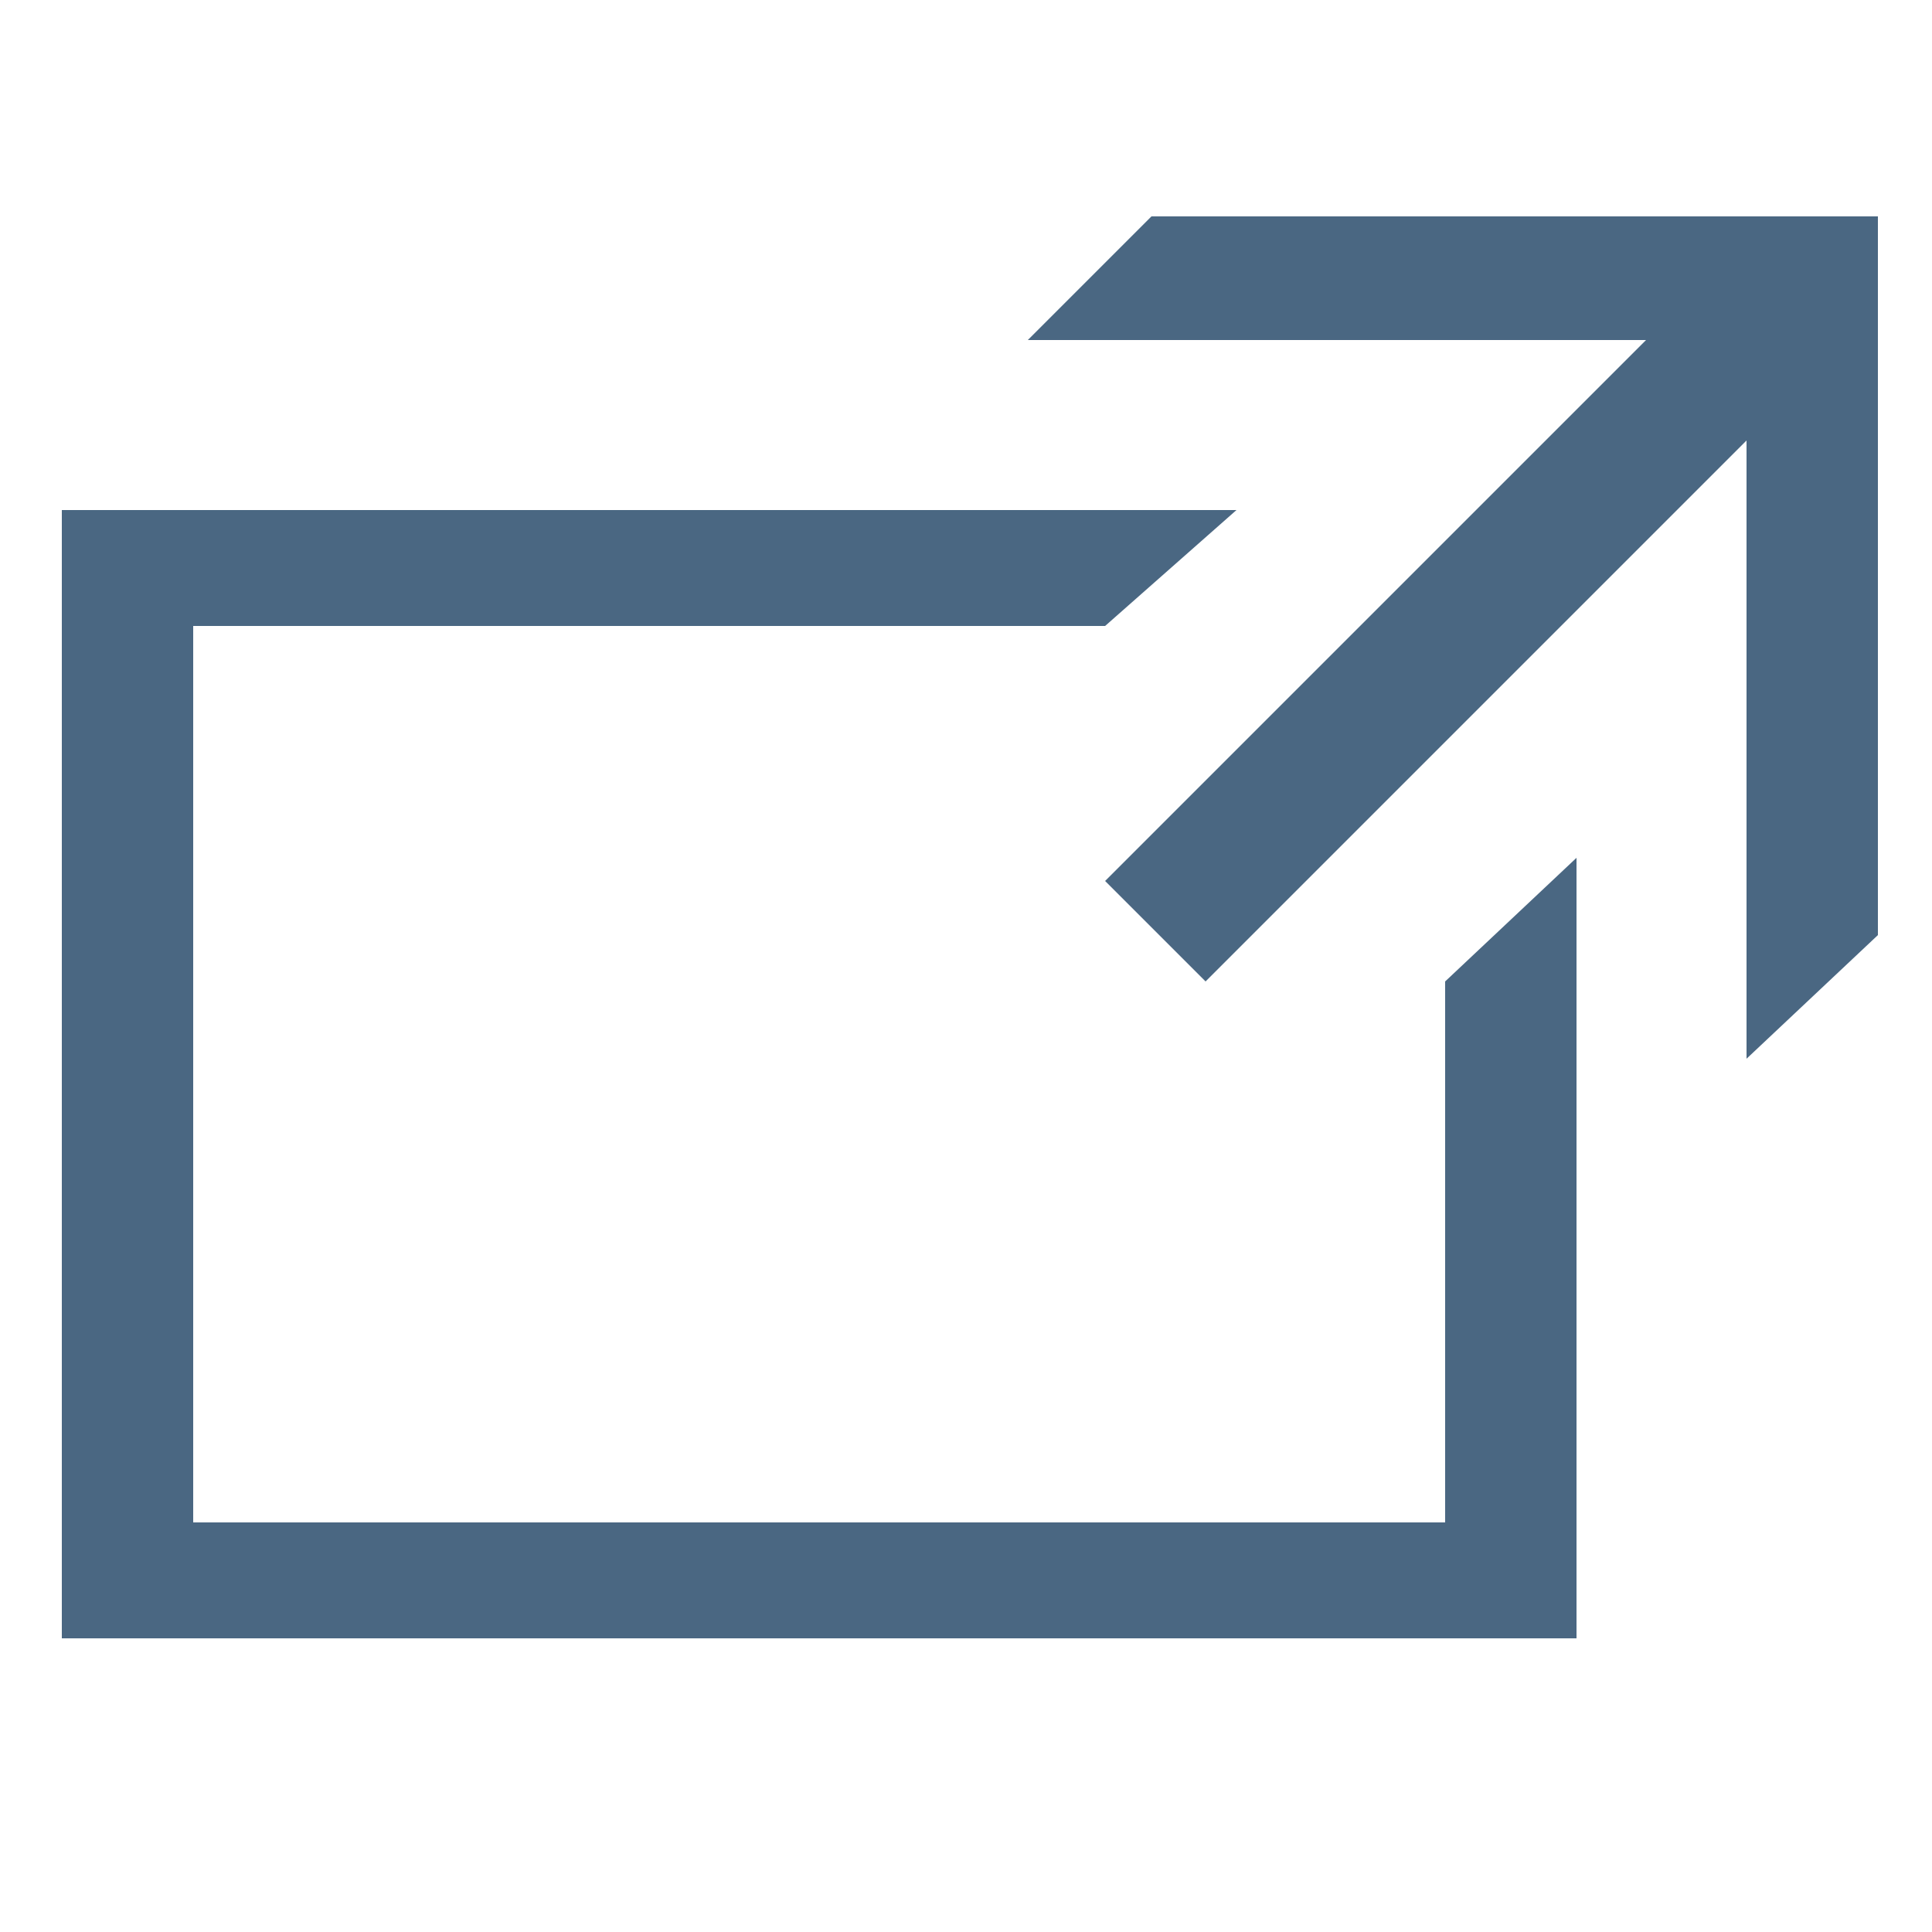
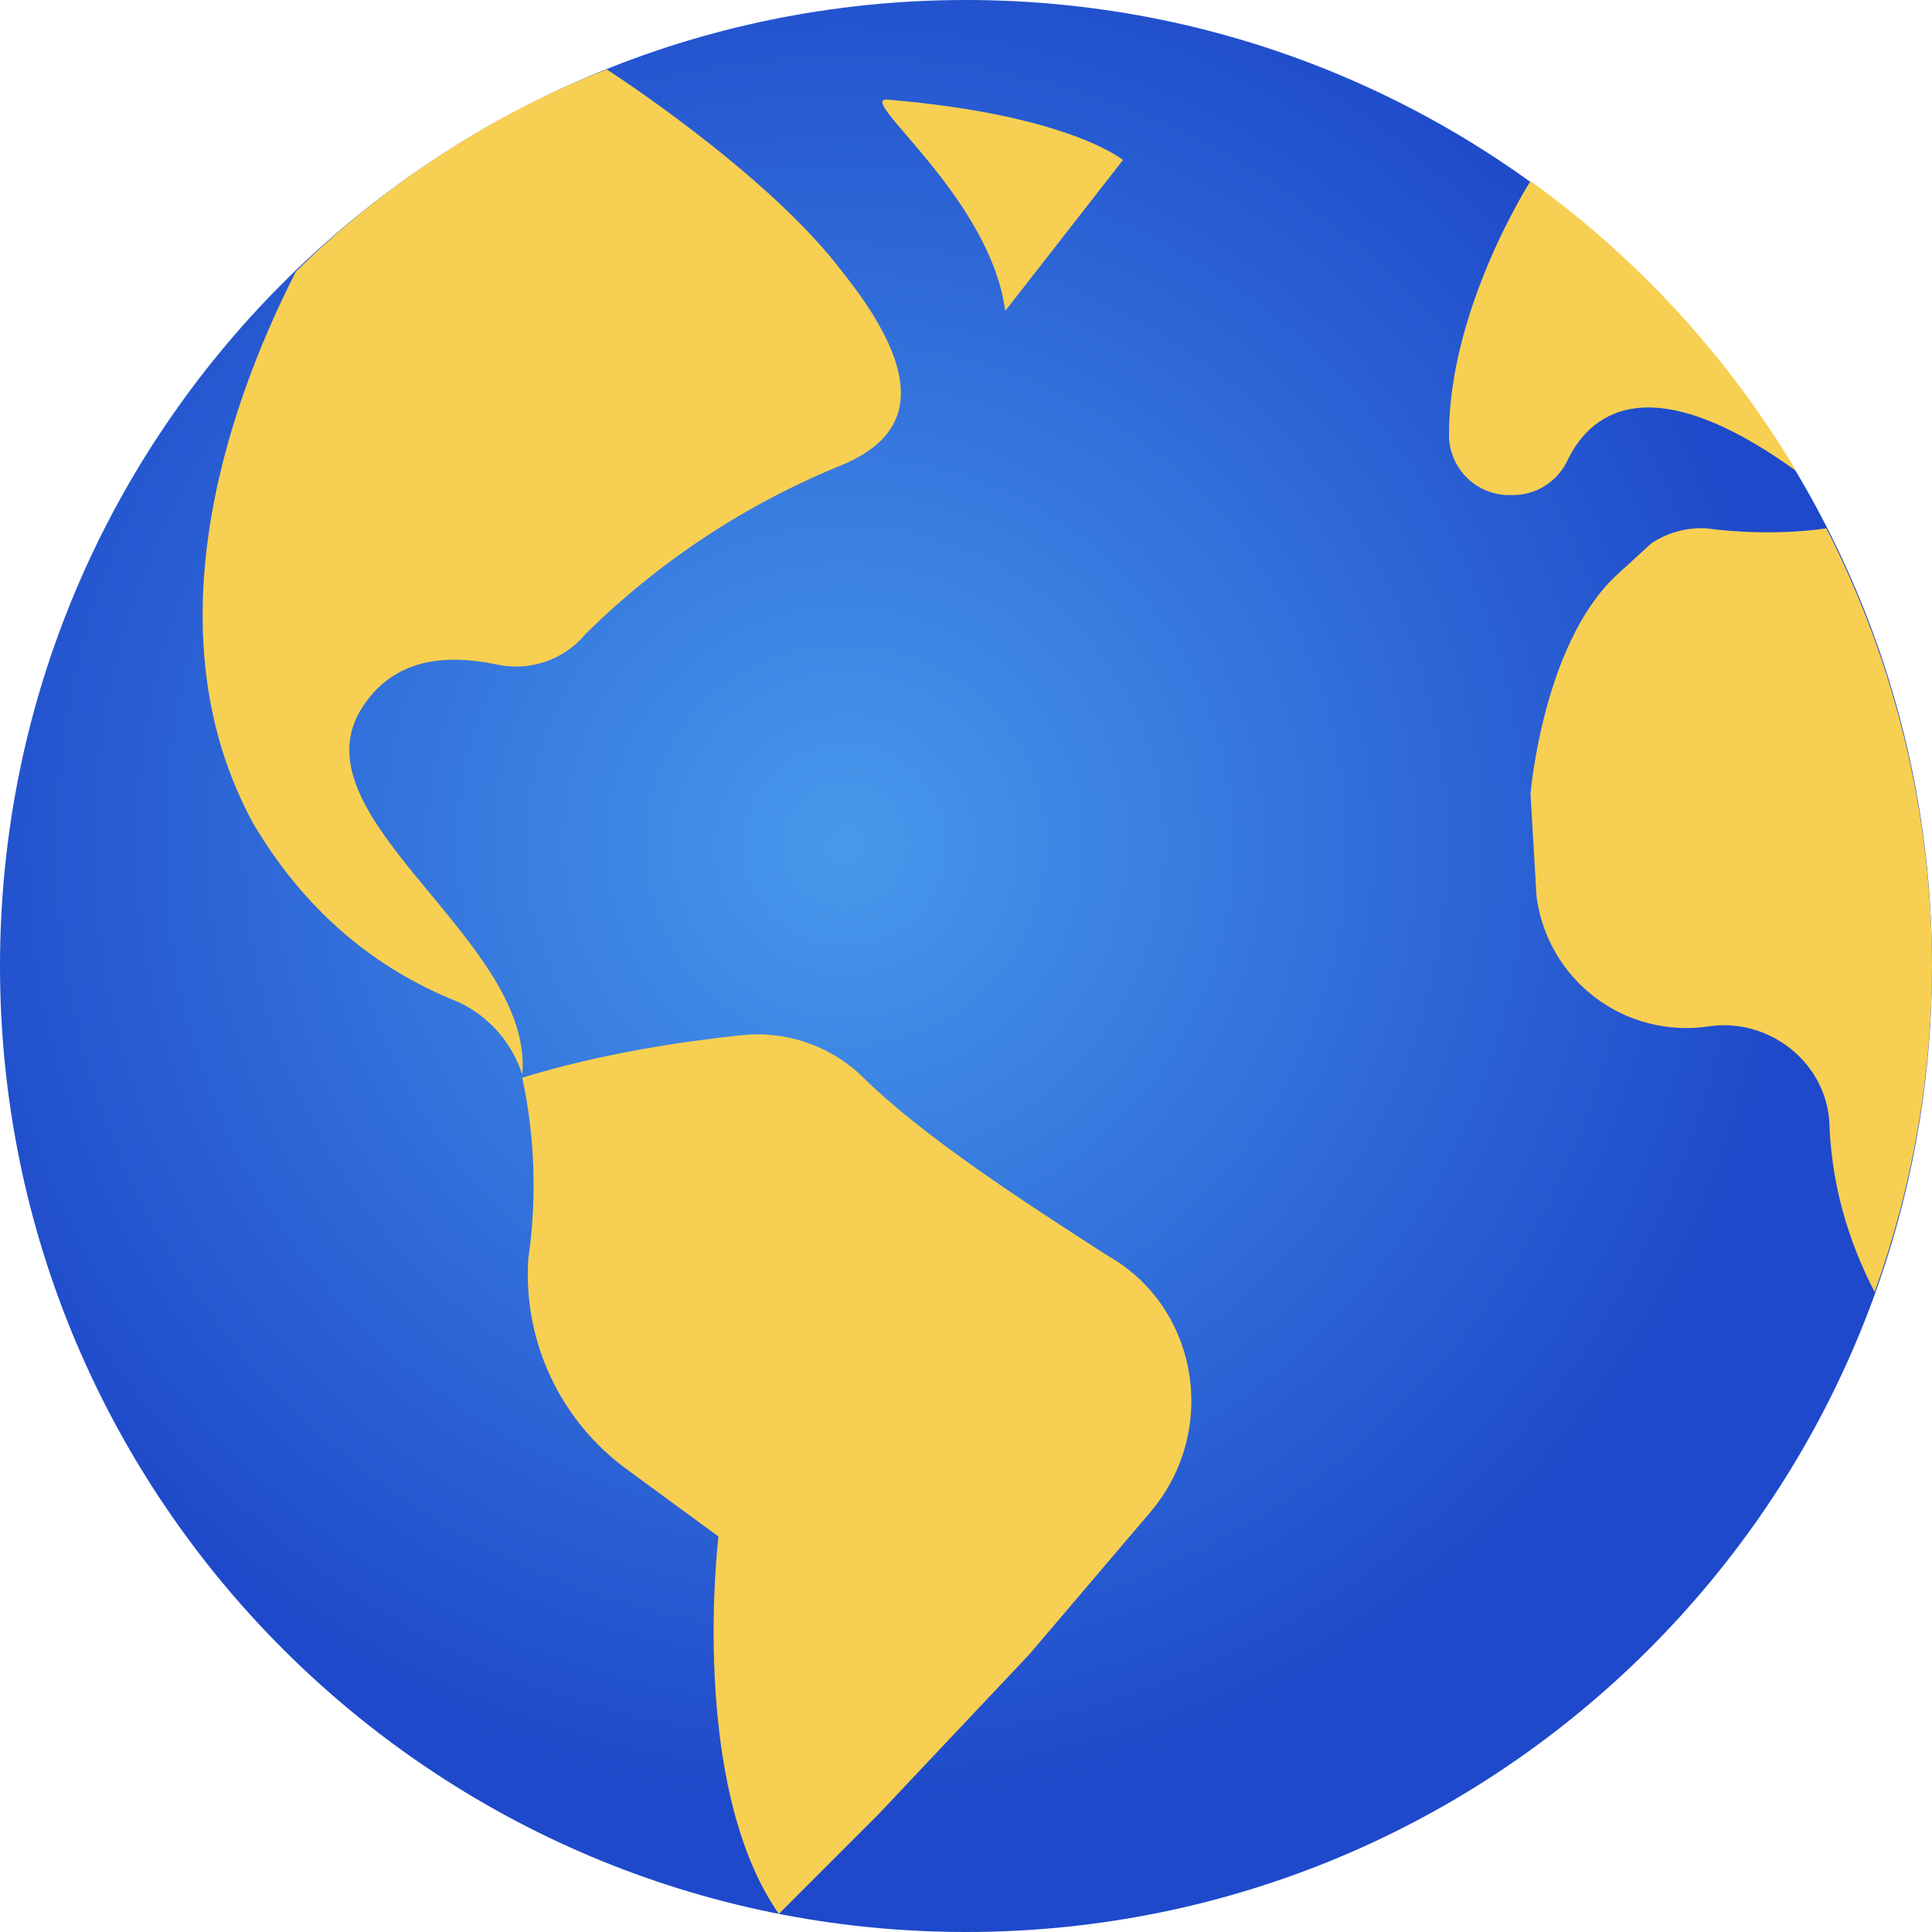
- <svg xmlns="http://www.w3.org/2000/svg" fill="#4a6782" viewBox="0 -2 25 25">
-   <path d="M.8 4.6v14.6h19.6V9.1l-1.7 1.6v7H2.5V6.1h11.8L16 4.6zM24.3.8h-9.4l-3 3 .6-.6.8-.8h8l-7 7 1.3 1.3 7-7v8l1.7-1.6zm-6 4-5.5 5.4z" />
+ <svg xmlns="http://www.w3.org/2000/svg" viewBox="0 0 64 64">
+   <defs>
+     <radialGradient id="a" cx="32" cy="32" r="32" fx="32" fy="32" gradientTransform="translate(-4 -4)" gradientUnits="userSpaceOnUse">
+       <stop offset="0" stop-color="#4799ec" />
+       <stop offset="1" stop-color="#1e49ca" />
+     </radialGradient>
+   </defs>
+   <circle cx="32" cy="32" r="32" fill="url(#a)" />
+   <path fill="#f7cf52" d="M59.5 15.6c-5-3.6-6.9-1.8-7.6-.3a2 2 0 0 1-1.8 1.1h-.2a2 2 0 0 1-1.9-2c0-4.2 2.7-8.4 2.7-8.4a32 32 0 0 1 8.8 9.6M64 32a32 32 0 0 1-1.9 10.8q-1.4-2.7-1.5-5.6c-.1-2-2-3.5-4-3.2a5 5 0 0 1-5.7-4.3l-.2-3.4s.4-4.9 2.8-7.2l1.2-1.1a3 3 0 0 1 1.8-.5c2.3.3 4 0 4 0A32 32 0 0 1 64 32M37.2 5.3l-3.9 5c-.5-3.8-5-7.1-3.9-7 6 .5 7.8 2 7.8 2m-9.3 10.1a26 26 0 0 0-8.5 5.6 3 3 0 0 1-3 1c-1.5-.3-3.4-.3-4.5 1.6-2 3.6 5.8 7.6 5.4 12a4 4 0 0 0-2.1-2.4q-4.3-1.7-6.8-5.9C5 21.1 7.4 13.7 9.8 9c2.7-2.7 6.4-5.2 10.3-6.7 0 0 5.3 3.4 7.8 6.7 3.2 4 1.9 5.6 0 6.4m8.8 26.2c3 1.7 3.7 5.8 1.4 8.5l-4 4.7-5 5.3-3.3 3.3c-3-4.3-2-12.5-2-12.5l-3-2.2a8 8 0 0 1-3.3-7 17 17 0 0 0-.2-6c2.6-.8 5.3-1.2 7.2-1.4a5 5 0 0 1 4 1.3c2 2 5.4 4.2 8.2 6" />
</svg>
